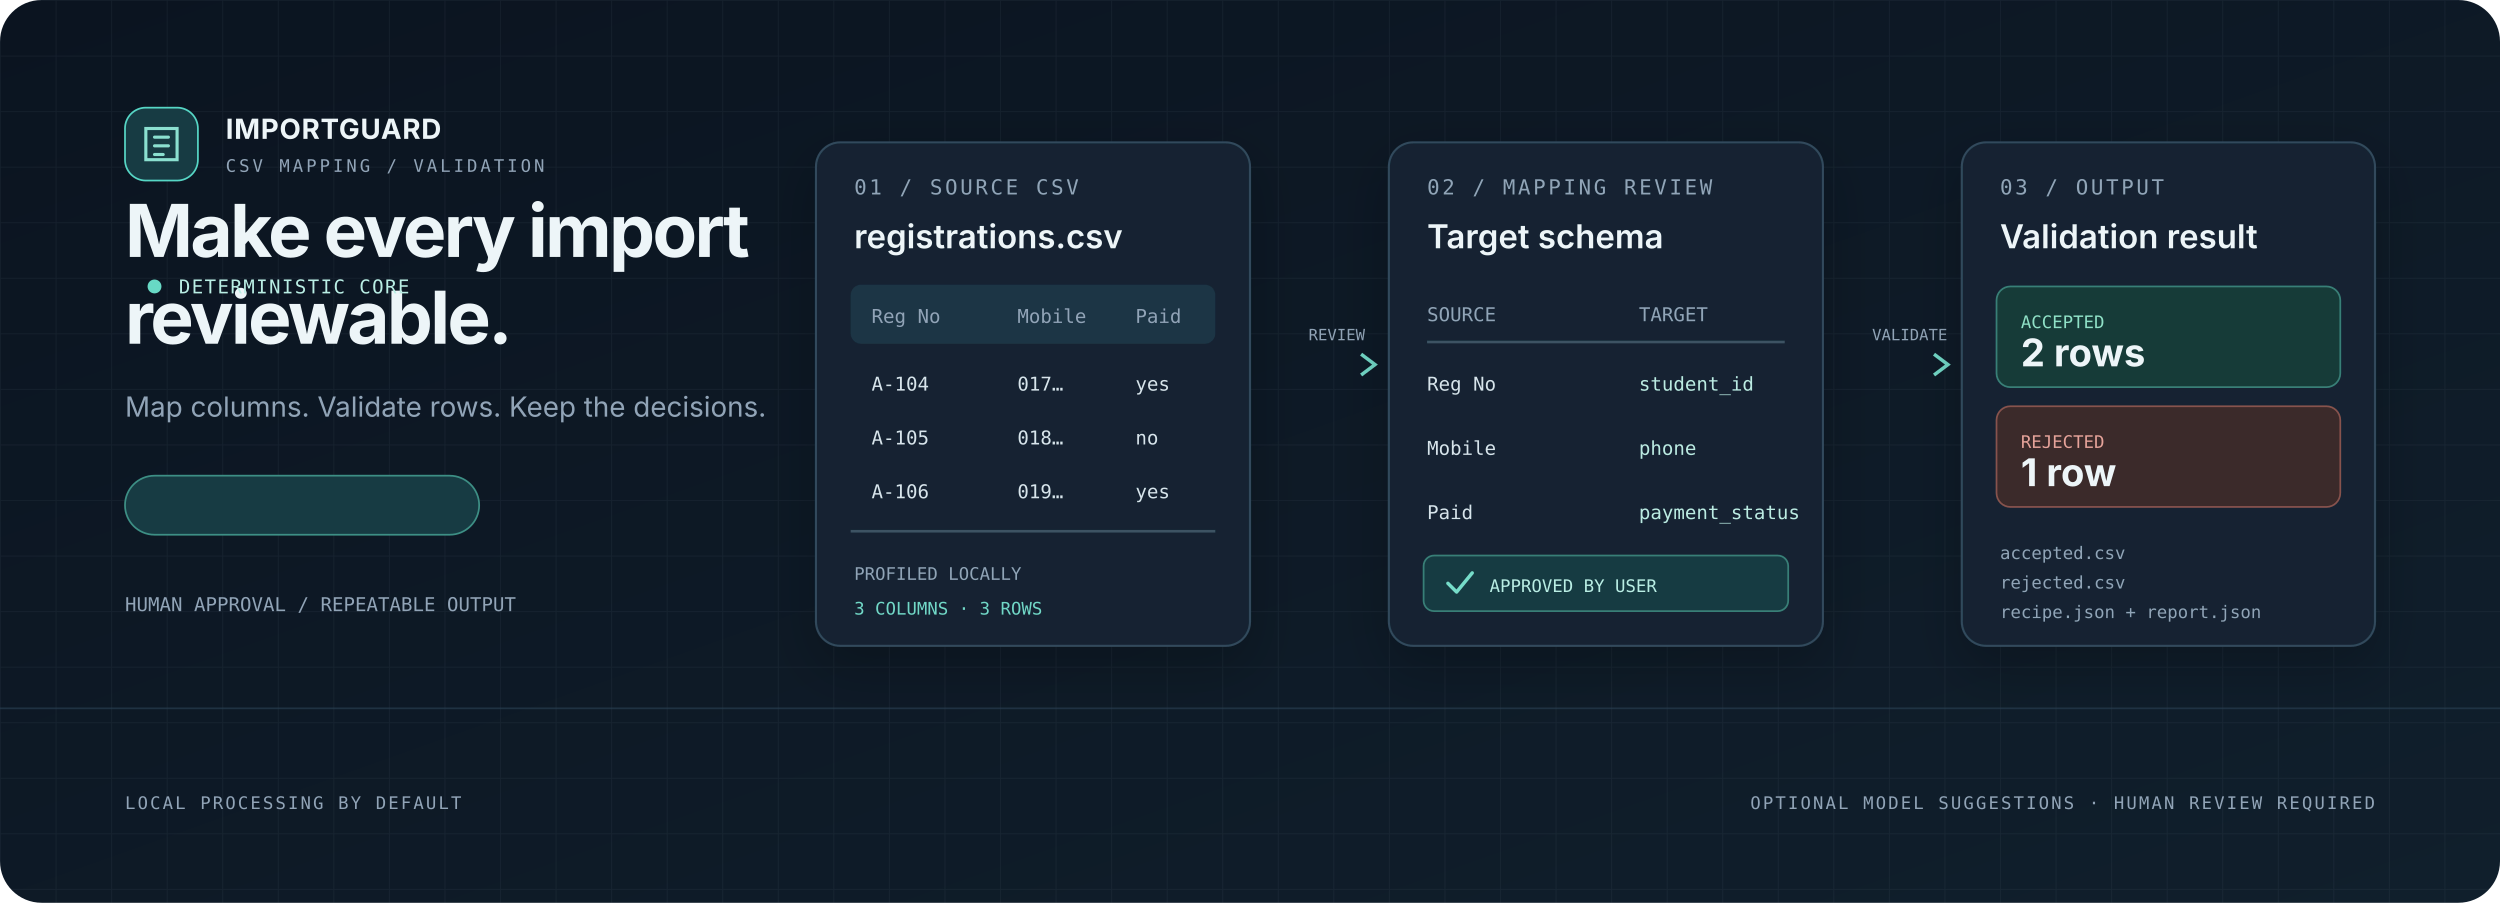
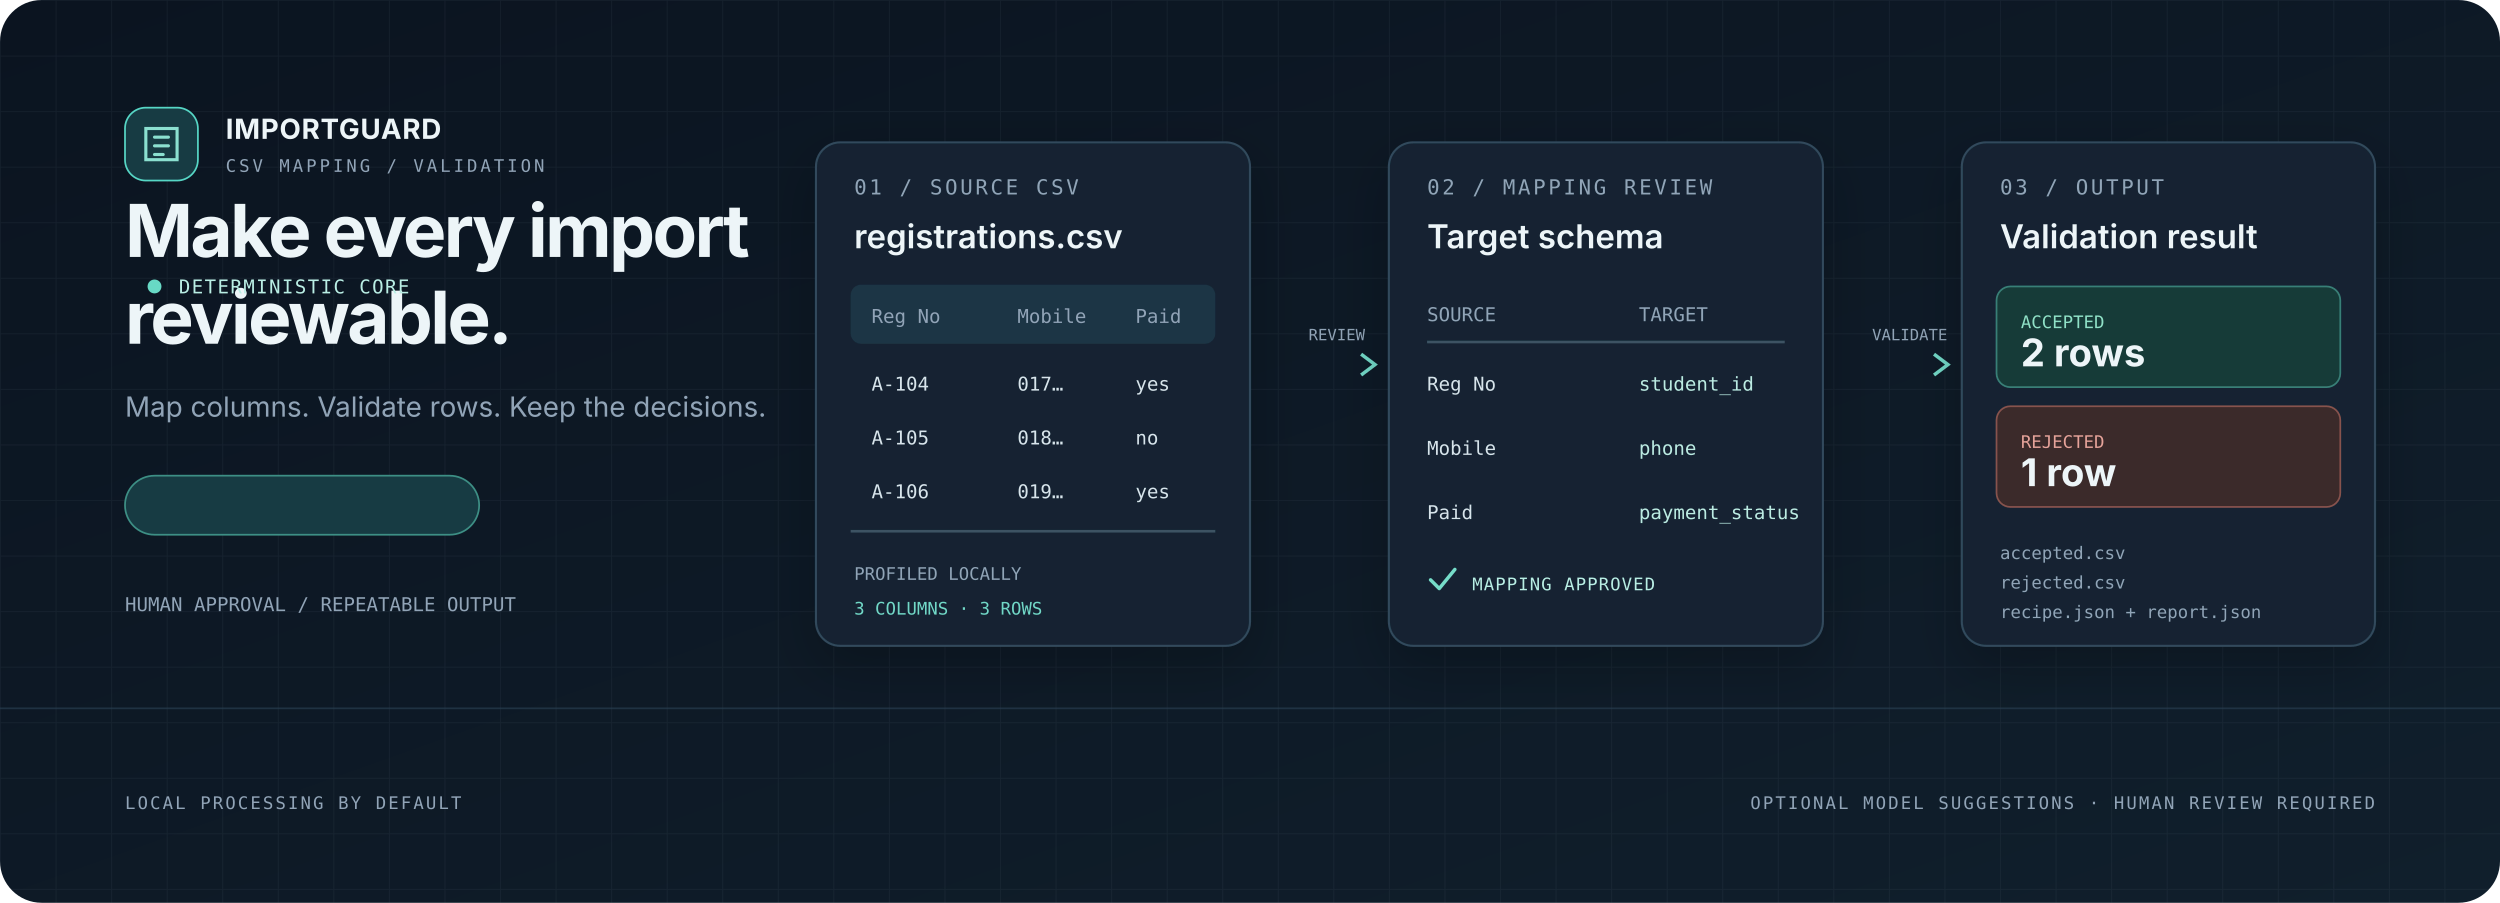
<svg xmlns="http://www.w3.org/2000/svg" width="1440" height="520" viewBox="0 0 1440 520" role="img" aria-labelledby="title desc">
  <defs>
    <linearGradient id="bg" x1="0" y1="0" x2="1" y2="1">
      <stop offset="0" stop-color="#0b1420" />
      <stop offset="1" stop-color="#101f2c" />
    </linearGradient>
    <linearGradient id="accent" x1="0" y1="0" x2="1" y2="0">
      <stop offset="0" stop-color="#56d6c5" />
      <stop offset="1" stop-color="#8be0bd" />
    </linearGradient>
    <pattern id="grid" width="32" height="32" patternUnits="userSpaceOnUse">
      <path d="M32 0H0V32" fill="none" stroke="#8ba3b8" stroke-opacity=".075" stroke-width="1" />
    </pattern>
    <filter id="shadow" x="-20%" y="-20%" width="140%" height="150%">
      <feDropShadow dx="0" dy="12" stdDeviation="16" flood-color="#000" flood-opacity=".22" />
    </filter>
    <style>
      .mono{font-family:ui-monospace,SFMono-Regular,Menlo,Consolas,monospace}
      .sans{font-family:Inter,ui-sans-serif,system-ui,-apple-system,"Segoe UI",sans-serif}
      .muted{fill:#91a4b7}
      .light{fill:#edf5f8}
      .line{stroke:#3c5264;stroke-width:1.5}
      .panel{fill:#142433;stroke:#30495b;stroke-width:1.2}
      .small{font-size:12px;letter-spacing:1.5px}
    </style>
  </defs>
  <rect width="1440" height="520" rx="24" fill="url(#bg)" />
  <rect width="1440" height="520" rx="24" fill="url(#grid)" />
  <path d="M0 408H1440" stroke="#284052" stroke-opacity=".65" />
  <g transform="translate(72 62)">
    <rect width="42" height="42" rx="12" fill="#173b43" stroke="#56d6c5" />
    <path d="M12 12h18v18H12zM17 17h8M17 22h8M17 27h5" fill="none" stroke="#8be0d0" stroke-width="1.8" stroke-linecap="round" />
    <text x="58" y="18" class="sans light" font-size="16" font-weight="700" letter-spacing=".4">IMPORTGUARD</text>
    <text x="58" y="37" class="mono muted" font-size="10" letter-spacing="1.7">CSV MAPPING / VALIDATION</text>
  </g>
  <g transform="translate(72 148)">
    <text class="sans light" font-size="42" font-weight="650" letter-spacing="-1.5">Make every import</text>
    <text y="50" class="sans light" font-size="42" font-weight="650" letter-spacing="-1.5">reviewable.</text>
    <text y="92" class="sans muted" font-size="16">Map columns. Validate rows. Keep the decisions.</text>
    <rect y="126" width="204" height="34" rx="17" fill="#173b43" stroke="#3d8f85" />
    <circle cx="17" cy="17" r="4" fill="#68d9c5" />
    <text x="31" y="21" class="mono" fill="#b9eee4" font-size="11" letter-spacing=".8">DETERMINISTIC CORE</text>
    <text y="204" class="mono muted" font-size="11">HUMAN APPROVAL  /  REPEATABLE OUTPUT</text>
  </g>
  <g filter="url(#shadow)" transform="translate(470 82)">
    <rect class="panel" width="250" height="290" rx="14" />
    <text x="22" y="30" class="mono muted small">01 / SOURCE CSV</text>
    <text x="22" y="61" class="sans light" font-size="19" font-weight="600">registrations.csv</text>
    <rect x="20" y="82" width="210" height="34" rx="6" fill="#1d3445" />
    <text x="32" y="104" class="mono muted" font-size="11">Reg No</text>
    <text x="116" y="104" class="mono muted" font-size="11">Mobile</text>
    <text x="184" y="104" class="mono muted" font-size="11">Paid</text>
    <g class="mono" font-size="11" fill="#d8e4eb">
      <text x="32" y="143">A-104</text>
      <text x="116" y="143">017…</text>
      <text x="184" y="143">yes</text>
      <text x="32" y="174">A-105</text>
      <text x="116" y="174">018…</text>
      <text x="184" y="174">no</text>
      <text x="32" y="205">A-106</text>
      <text x="116" y="205">019…</text>
      <text x="184" y="205">yes</text>
    </g>
    <path d="M20 224H230" class="line" />
    <text x="22" y="252" class="mono muted" font-size="10">PROFILED LOCALLY</text>
    <text x="22" y="272" class="mono" fill="#72d8c7" font-size="10">3 COLUMNS  ·  3 ROWS</text>
  </g>
  <g transform="translate(748 210)">
    <path d="M0 0H44" stroke="url(#accent)" stroke-width="2.5" stroke-linecap="round" />
    <path d="M36 -6L44 0L36 6" fill="none" stroke="#72d8c7" stroke-width="2" />
    <text x="22" y="-14" text-anchor="middle" class="mono muted" font-size="9">REVIEW</text>
  </g>
  <g filter="url(#shadow)" transform="translate(800 82)">
    <rect class="panel" width="250" height="290" rx="14" />
    <text x="22" y="30" class="mono muted small">02 / MAPPING REVIEW</text>
    <text x="22" y="61" class="sans light" font-size="19" font-weight="600">Target schema</text>
    <g class="mono" font-size="11">
      <text x="22" y="103" fill="#91a4b7">SOURCE</text>
      <text x="144" y="103" fill="#91a4b7">TARGET</text>
      <path d="M22 115H228" class="line" />
      <text x="22" y="143" fill="#d8e4eb">Reg No</text>
      <text x="144" y="143" fill="#bcebe2">student_id</text>
      <text x="22" y="180" fill="#d8e4eb">Mobile</text>
      <text x="144" y="180" fill="#bcebe2">phone</text>
      <text x="22" y="217" fill="#d8e4eb">Paid</text>
      <text x="144" y="217" fill="#bcebe2">payment_status</text>
    </g>
-     <rect x="20" y="238" width="210" height="32" rx="6" fill="#173b43" stroke="#397f77" />
-     <path d="M34 254l5 5 9-11" fill="none" stroke="#76ddc9" stroke-width="2" stroke-linecap="round" stroke-linejoin="round" />
-     <text x="58" y="259" class="mono" fill="#b9eee4" font-size="10">APPROVED BY USER</text>
+     <path d="M24 252l5 5 9-11" fill="none" stroke="#76ddc9" stroke-width="2" stroke-linecap="round" stroke-linejoin="round" />
+     <text x="48" y="258" class="mono" fill="#b9eee4" font-size="10" letter-spacing=".6">MAPPING APPROVED</text>
  </g>
  <g transform="translate(1078 210)">
    <path d="M0 0H44" stroke="url(#accent)" stroke-width="2.5" stroke-linecap="round" />
    <path d="M36 -6L44 0L36 6" fill="none" stroke="#72d8c7" stroke-width="2" />
    <text x="22" y="-14" text-anchor="middle" class="mono muted" font-size="9">VALIDATE</text>
  </g>
  <g filter="url(#shadow)" transform="translate(1130 82)">
    <rect class="panel" width="238" height="290" rx="14" />
    <text x="22" y="30" class="mono muted small">03 / OUTPUT</text>
    <text x="22" y="61" class="sans light" font-size="19" font-weight="600">Validation result</text>
    <rect x="20" y="83" width="198" height="58" rx="8" fill="#173b37" stroke="#397f77" />
    <text x="34" y="107" class="mono" fill="#8fe1c7" font-size="10">ACCEPTED</text>
    <text x="34" y="129" class="sans light" font-size="22" font-weight="650">2 rows</text>
    <rect x="20" y="152" width="198" height="58" rx="8" fill="#3a2929" stroke="#87524d" />
    <text x="34" y="176" class="mono" fill="#e6a39a" font-size="10">REJECTED</text>
    <text x="34" y="198" class="sans light" font-size="22" font-weight="650">1 row</text>
    <g class="mono muted" font-size="10">
      <text x="22" y="240">accepted.csv</text>
      <text x="22" y="257">rejected.csv</text>
      <text x="22" y="274">recipe.json  +  report.json</text>
    </g>
  </g>
  <text x="72" y="466" class="mono muted" font-size="10" letter-spacing="1.2">LOCAL PROCESSING BY DEFAULT</text>
  <text x="1368" y="466" text-anchor="end" class="mono muted" font-size="10" letter-spacing="1.2">OPTIONAL MODEL SUGGESTIONS · HUMAN REVIEW REQUIRED</text>
</svg>
